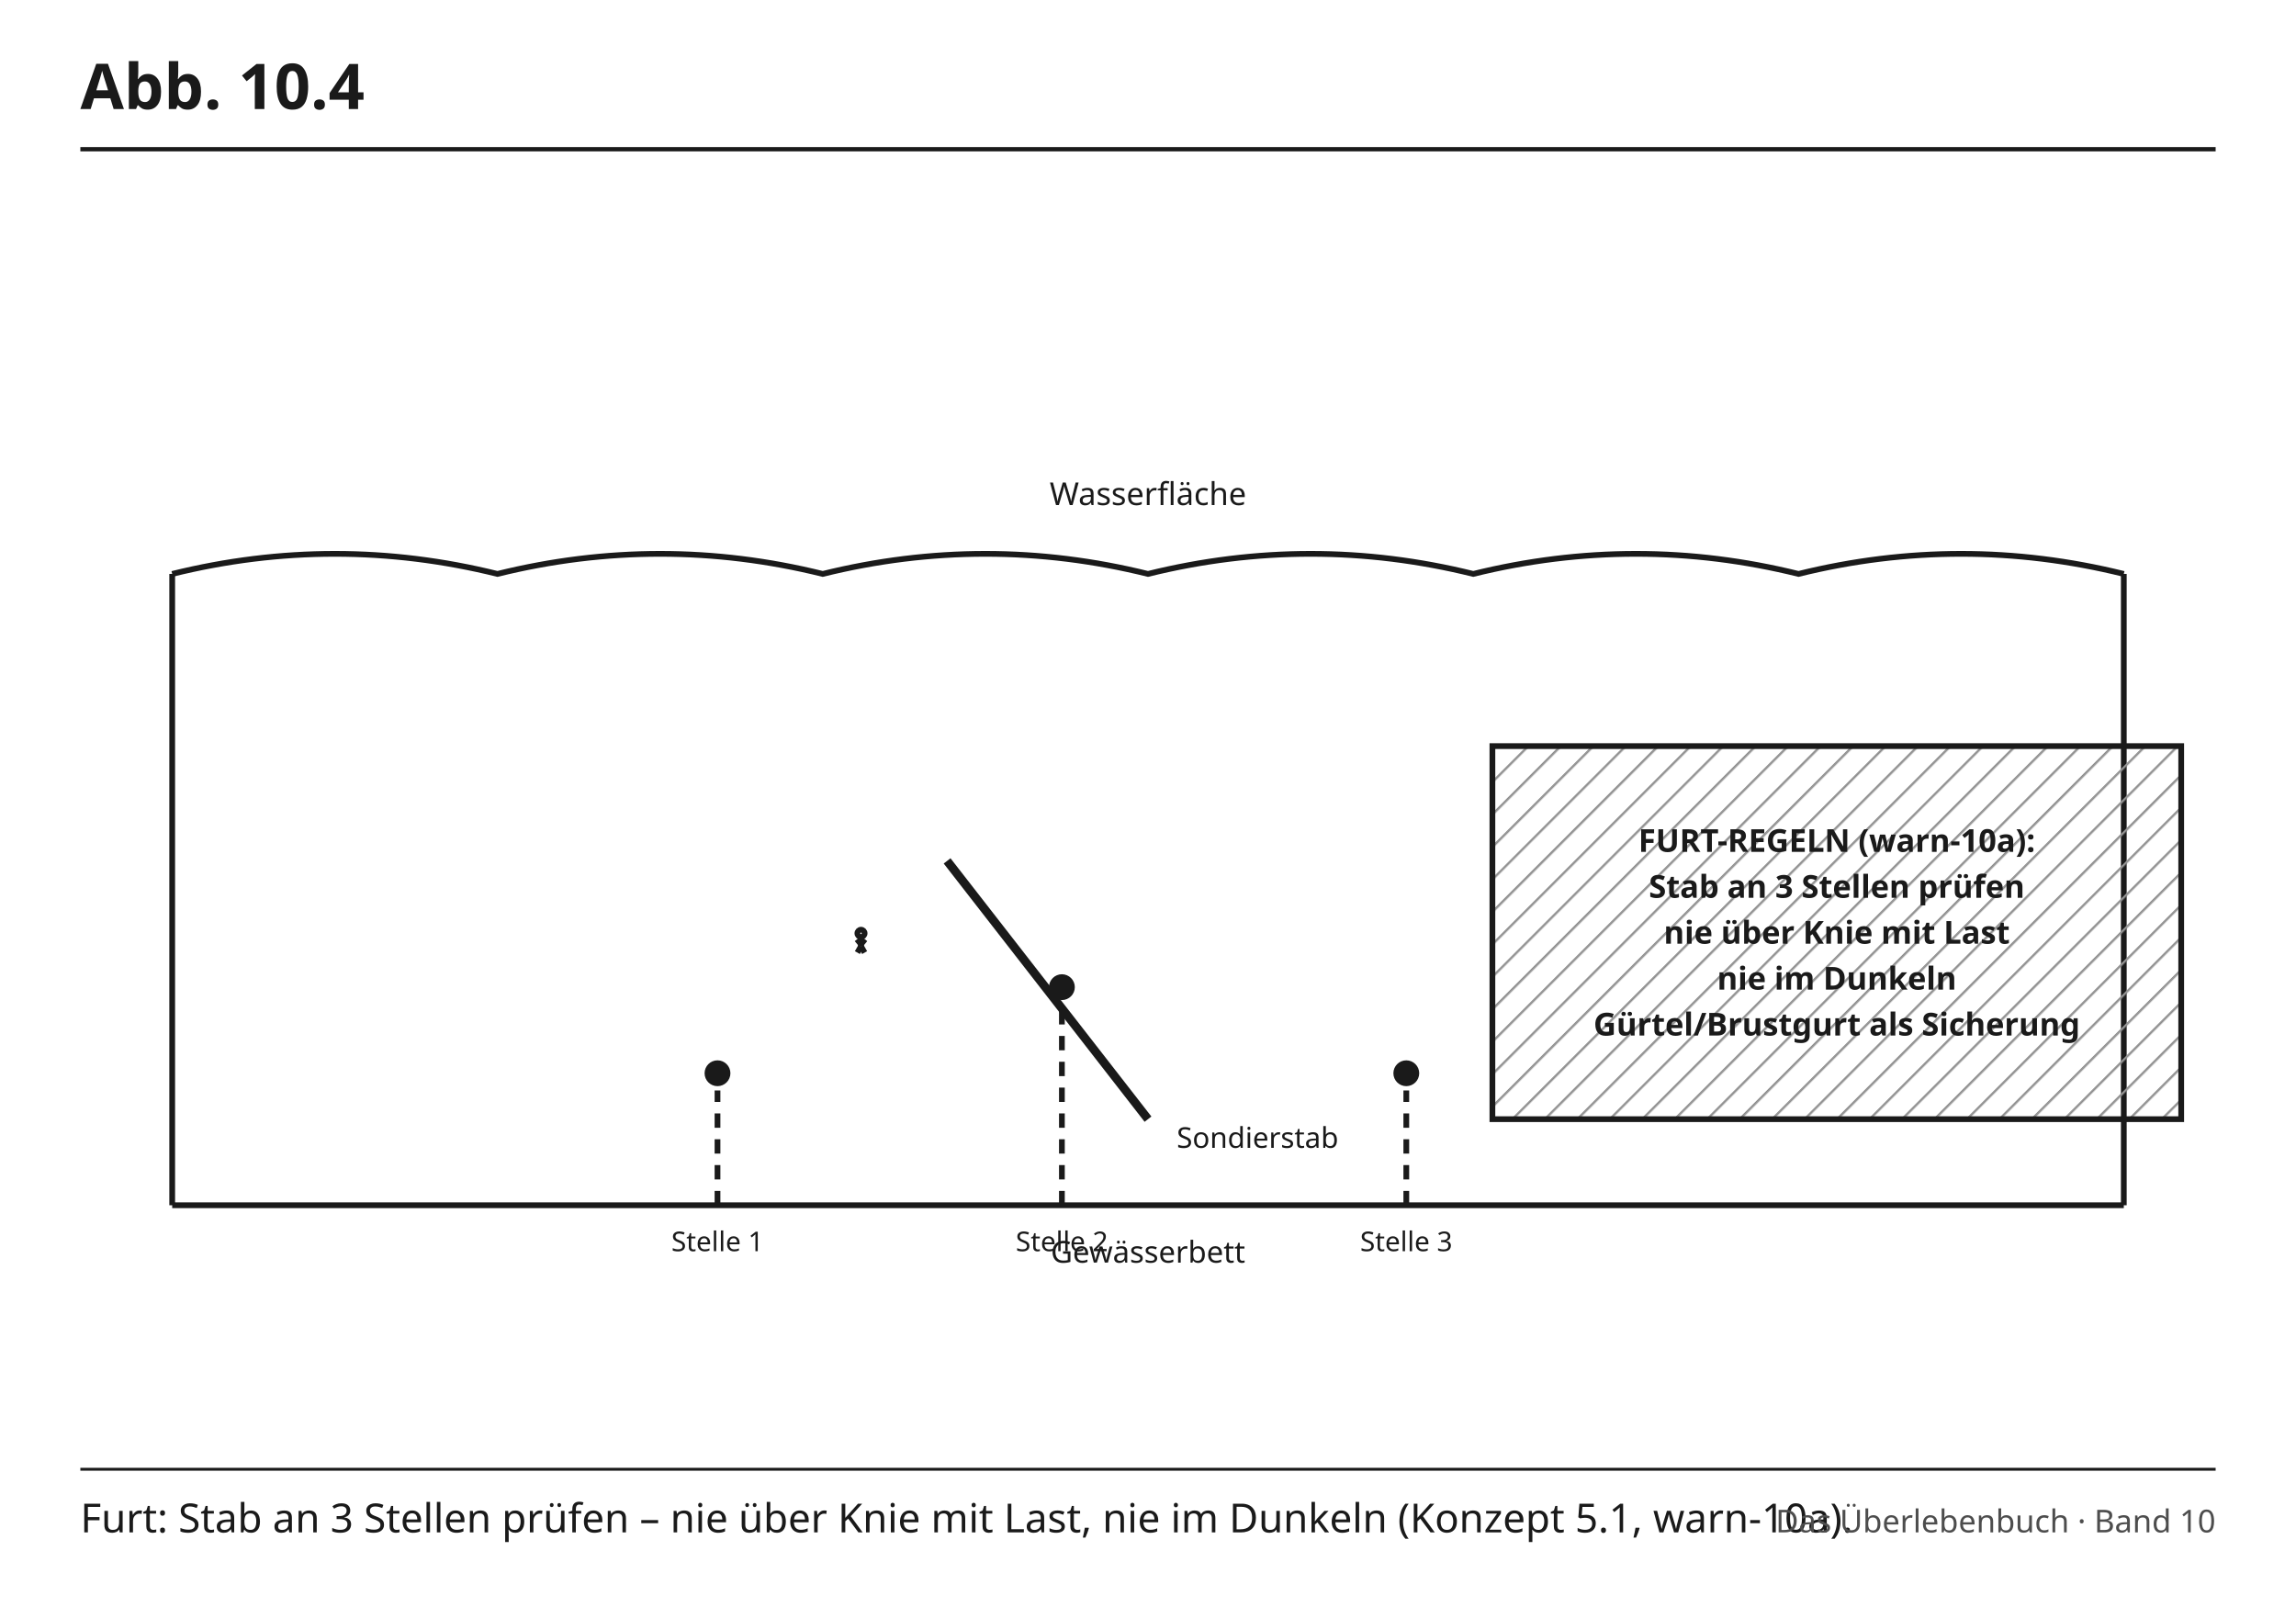
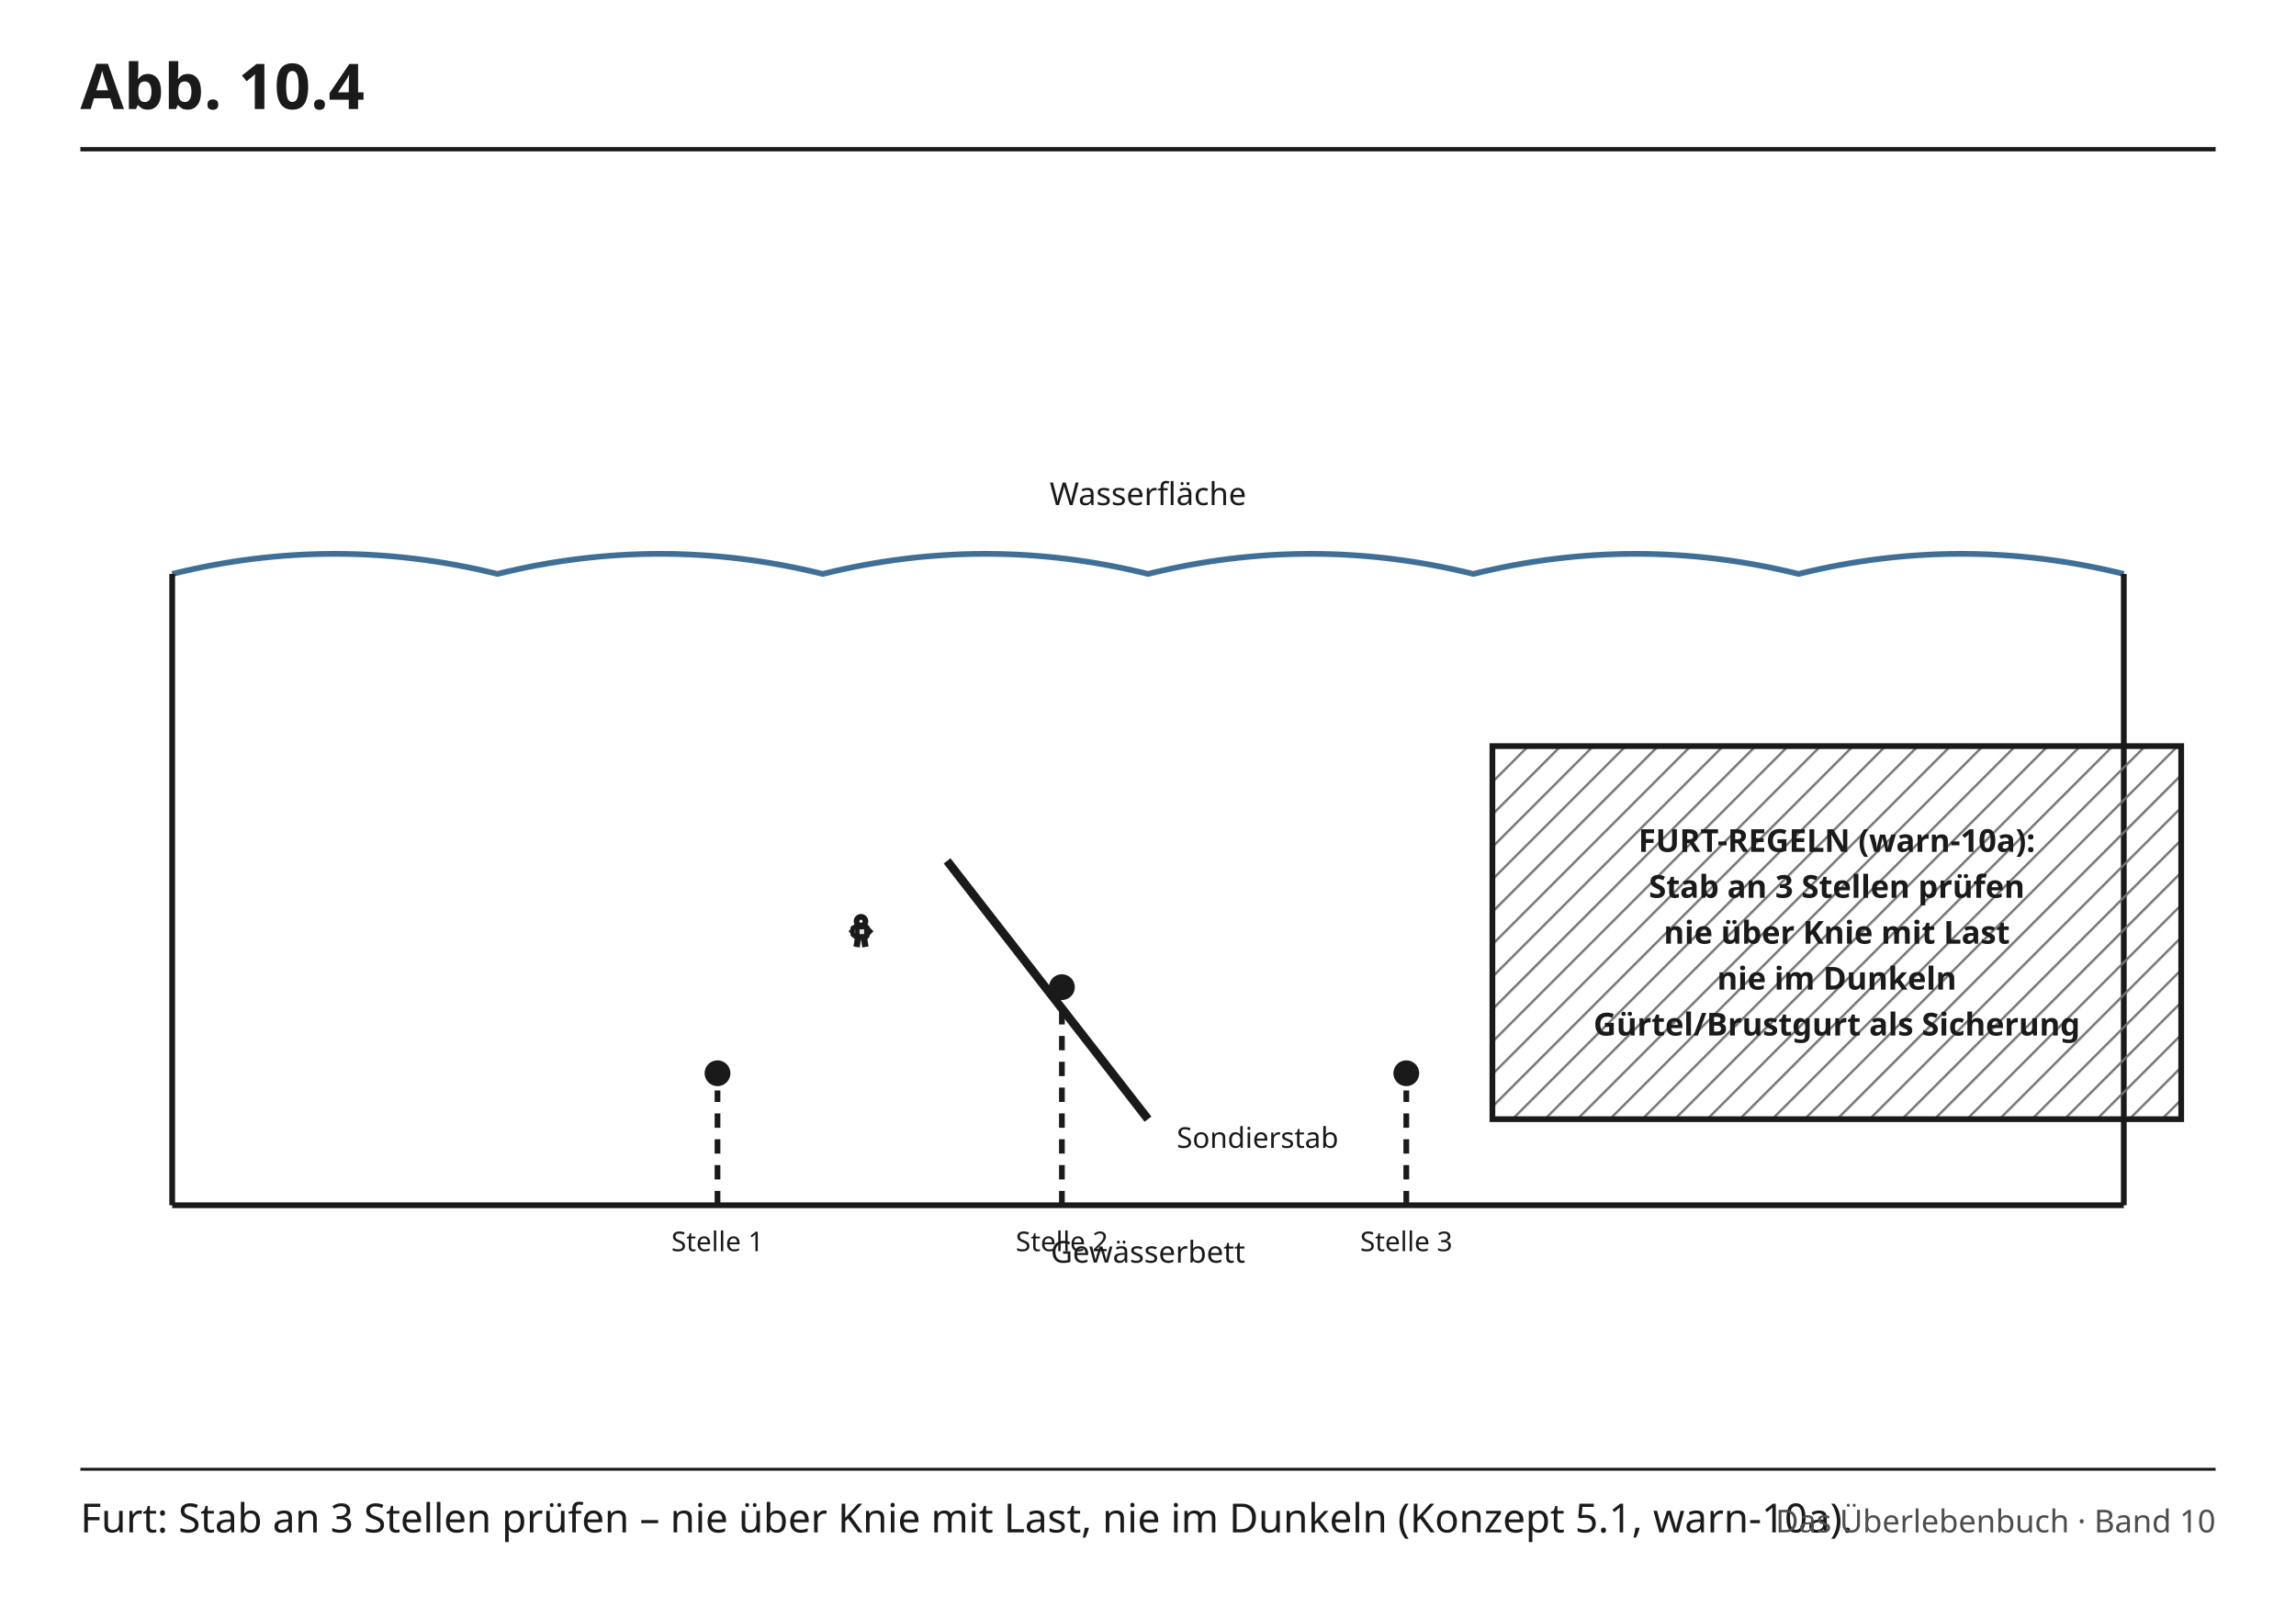
<svg xmlns="http://www.w3.org/2000/svg" xml:lang="de" viewBox="0 0 800 560" role="img" aria-label="Abb. 10.4 – Furt: Stab an 3 Stellen prüfen – nie über Knie mit Last, nie im Dunkeln (Konzept 5.1, warn-10a).">
  <defs>
    <marker id="ah" markerWidth="10" markerHeight="8" refX="9" refY="4" orient="auto">
      <path d="M0 0 L10 4 L0 8 z" fill="#1a1a1a" />
    </marker>
    <marker id="ahs" markerWidth="10" markerHeight="8" refX="1" refY="4" orient="auto">
      <path d="M10 0 L0 4 L10 8 z" fill="#1a1a1a" />
    </marker>
    <pattern id="hatch" width="8" height="8" patternTransform="rotate(45)" patternUnits="userSpaceOnUse">
-       <line x1="0" y1="0" x2="0" y2="8" stroke="#8c8c8c" stroke-width="1.6" />
+       <line x1="0" y1="0" x2="0" y2="8" stroke="#6e6e6e" stroke-width="1.6" />
    </pattern>
    <pattern id="cross" width="8" height="8" patternUnits="userSpaceOnUse">
-       <path d="M0 0 L8 8 M8 0 L0 8" stroke="#bfbfbf" stroke-width="1" />
+       <path d="M0 0 L8 8 M8 0 L0 8" stroke="#8a8a8a" stroke-width="1" />
    </pattern>
    <pattern id="dots" width="7" height="7" patternUnits="userSpaceOnUse">
-       <circle cx="2" cy="2" r="1.4" fill="#8c8c8c" />
+       <circle cx="2" cy="2" r="1.4" fill="#6e6e6e" />
+     </pattern>
+     <pattern id="wtr" width="24" height="12" patternUnits="userSpaceOnUse">
+       <rect width="24" height="12" fill="#a8cbe4" />
+       <path d="M0 8 q 6 -5 12 0 t 12 0" fill="none" stroke="#3f6f96" stroke-width="1.4" />
    </pattern>
  </defs>
  <rect x="0" y="0" width="800" height="560" fill="#ffffff" />
  <text x="28" y="38" font-family="sans-serif" font-size="22" text-anchor="start" font-weight="bold" fill="#1a1a1a">Abb. 10.4</text>
  <line x1="28" y1="52" x2="772" y2="52" stroke="#1a1a1a" stroke-width="1.5" />
-   <path d="M60 200 q 56.667 -14 113.333 0 q 56.667 -14 113.333 0 q 56.667 -14 113.333 0 q 56.667 -14 113.333 0 q 56.667 -14 113.333 0 q 56.667 -14 113.333 0" fill="none" stroke="#1a1a1a" stroke-width="2" />
+   <path d="M60 200 q 56.667 -14 113.333 0 q 56.667 -14 113.333 0 q 56.667 -14 113.333 0 q 56.667 -14 113.333 0 q 56.667 -14 113.333 0 q 56.667 -14 113.333 0" fill="none" stroke="#3f6f96" stroke-width="2" />
  <text x="400" y="176" font-family="sans-serif" font-size="11" text-anchor="middle" font-weight="normal" fill="#1a1a1a">Wasserfläche</text>
  <line x1="60" y1="200" x2="60" y2="420" stroke="#1a1a1a" stroke-width="2" />
  <line x1="740" y1="200" x2="740" y2="420" stroke="#1a1a1a" stroke-width="2" />
  <line x1="60" y1="420" x2="740" y2="420" stroke="#1a1a1a" stroke-width="2" />
  <text x="400" y="440" font-family="sans-serif" font-size="10.5" text-anchor="middle" font-weight="normal" fill="#1a1a1a">Gewässerbett</text>
-   <circle cx="300" cy="325.24" r="1.26" fill="#ffffff" stroke="#1a1a1a" stroke-width="2" />
-   <line x1="300" y1="326.5" x2="300" y2="329.72" stroke="#1a1a1a" stroke-width="2" />
-   <line x1="300" y1="327.48" x2="298.46" y2="328.74" stroke="#1a1a1a" stroke-width="2" />
-   <line x1="300" y1="327.48" x2="301.54" y2="328.74" stroke="#1a1a1a" stroke-width="2" />
-   <line x1="300" y1="329.72" x2="298.74" y2="331.96" stroke="#1a1a1a" stroke-width="2" />
-   <line x1="300" y1="329.72" x2="301.26" y2="331.96" stroke="#1a1a1a" stroke-width="2" />
+   <circle cx="300" cy="321.04" r="1.54" fill="#ffffff" stroke="#1a1a1a" stroke-width="2" />
+   <line x1="300" y1="322.58" x2="300" y2="325.66" stroke="#1a1a1a" stroke-width="2" />
+   <rect x="297.9" y="322.86" width="4.2" height="3.64" fill="#e2e2e2" stroke="#1a1a1a" stroke-width="2" rx="0.84" />
+   <line x1="298.04" y1="323.56" x2="296.36" y2="325.24" stroke="#1a1a1a" stroke-width="2" />
+   <line x1="301.96" y1="323.56" x2="303.64" y2="325.24" stroke="#1a1a1a" stroke-width="2" />
+   <line x1="299.02" y1="326.5" x2="298.46" y2="330" stroke="#1a1a1a" stroke-width="2.2" />
+   <line x1="300.98" y1="326.5" x2="301.54" y2="330" stroke="#1a1a1a" stroke-width="2.2" />
+   <rect x="297.06" y="323.14" width="1.68" height="2.8" fill="#c19a6b" stroke="#1a1a1a" stroke-width="1.5" rx="0.42" />
  <line x1="330" y1="300" x2="400" y2="390" stroke="#1a1a1a" stroke-width="3" />
  <text x="410" y="400" font-family="sans-serif" font-size="10" text-anchor="start" font-weight="normal" fill="#1a1a1a">Sondierstab</text>
  <line x1="250" y1="420" x2="250" y2="380" stroke="#1a1a1a" stroke-width="2" stroke-dasharray="5 4" />
  <circle cx="250" cy="374" r="4" fill="#1a1a1a" stroke="#1a1a1a" stroke-width="1" />
  <text x="250" y="436" font-family="sans-serif" font-size="9.5" text-anchor="middle" font-weight="normal" fill="#1a1a1a">Stelle 1</text>
  <line x1="370" y1="420" x2="370" y2="350" stroke="#1a1a1a" stroke-width="2" stroke-dasharray="5 4" />
  <circle cx="370" cy="344" r="4" fill="#1a1a1a" stroke="#1a1a1a" stroke-width="1" />
  <text x="370" y="436" font-family="sans-serif" font-size="9.5" text-anchor="middle" font-weight="normal" fill="#1a1a1a">Stelle 2</text>
  <line x1="490" y1="420" x2="490" y2="380" stroke="#1a1a1a" stroke-width="2" stroke-dasharray="5 4" />
  <circle cx="490" cy="374" r="4" fill="#1a1a1a" stroke="#1a1a1a" stroke-width="1" />
  <text x="490" y="436" font-family="sans-serif" font-size="9.5" text-anchor="middle" font-weight="normal" fill="#1a1a1a">Stelle 3</text>
  <rect x="520" y="260" width="240" height="130" fill="url(#hatch)" stroke="#1a1a1a" stroke-width="2" />
  <text x="640" y="296.85" font-family="sans-serif" font-size="11" text-anchor="middle" font-weight="bold" fill="#1a1a1a">FURT-REGELN (warn-10a):</text>
  <text x="640" y="312.85" font-family="sans-serif" font-size="11" text-anchor="middle" font-weight="bold" fill="#1a1a1a">Stab an 3 Stellen prüfen</text>
  <text x="640" y="328.85" font-family="sans-serif" font-size="11" text-anchor="middle" font-weight="bold" fill="#1a1a1a">nie über Knie mit Last</text>
  <text x="640" y="344.85" font-family="sans-serif" font-size="11" text-anchor="middle" font-weight="bold" fill="#1a1a1a">nie im Dunkeln</text>
  <text x="640" y="360.85" font-family="sans-serif" font-size="11" text-anchor="middle" font-weight="bold" fill="#1a1a1a">Gürtel/Brustgurt als Sicherung</text>
  <line x1="28" y1="512" x2="772" y2="512" stroke="#1a1a1a" stroke-width="1" />
  <text x="28" y="534" font-family="sans-serif" font-size="14" text-anchor="start" font-weight="normal" fill="#1a1a1a">Furt: Stab an 3 Stellen prüfen – nie über Knie mit Last, nie im Dunkeln (Konzept 5.1, warn-10a).</text>
  <text x="772" y="534" font-family="sans-serif" font-size="11" text-anchor="end" font-weight="normal" fill="#4d4d4d">Das Überlebenbuch · Band 10</text>
</svg>
